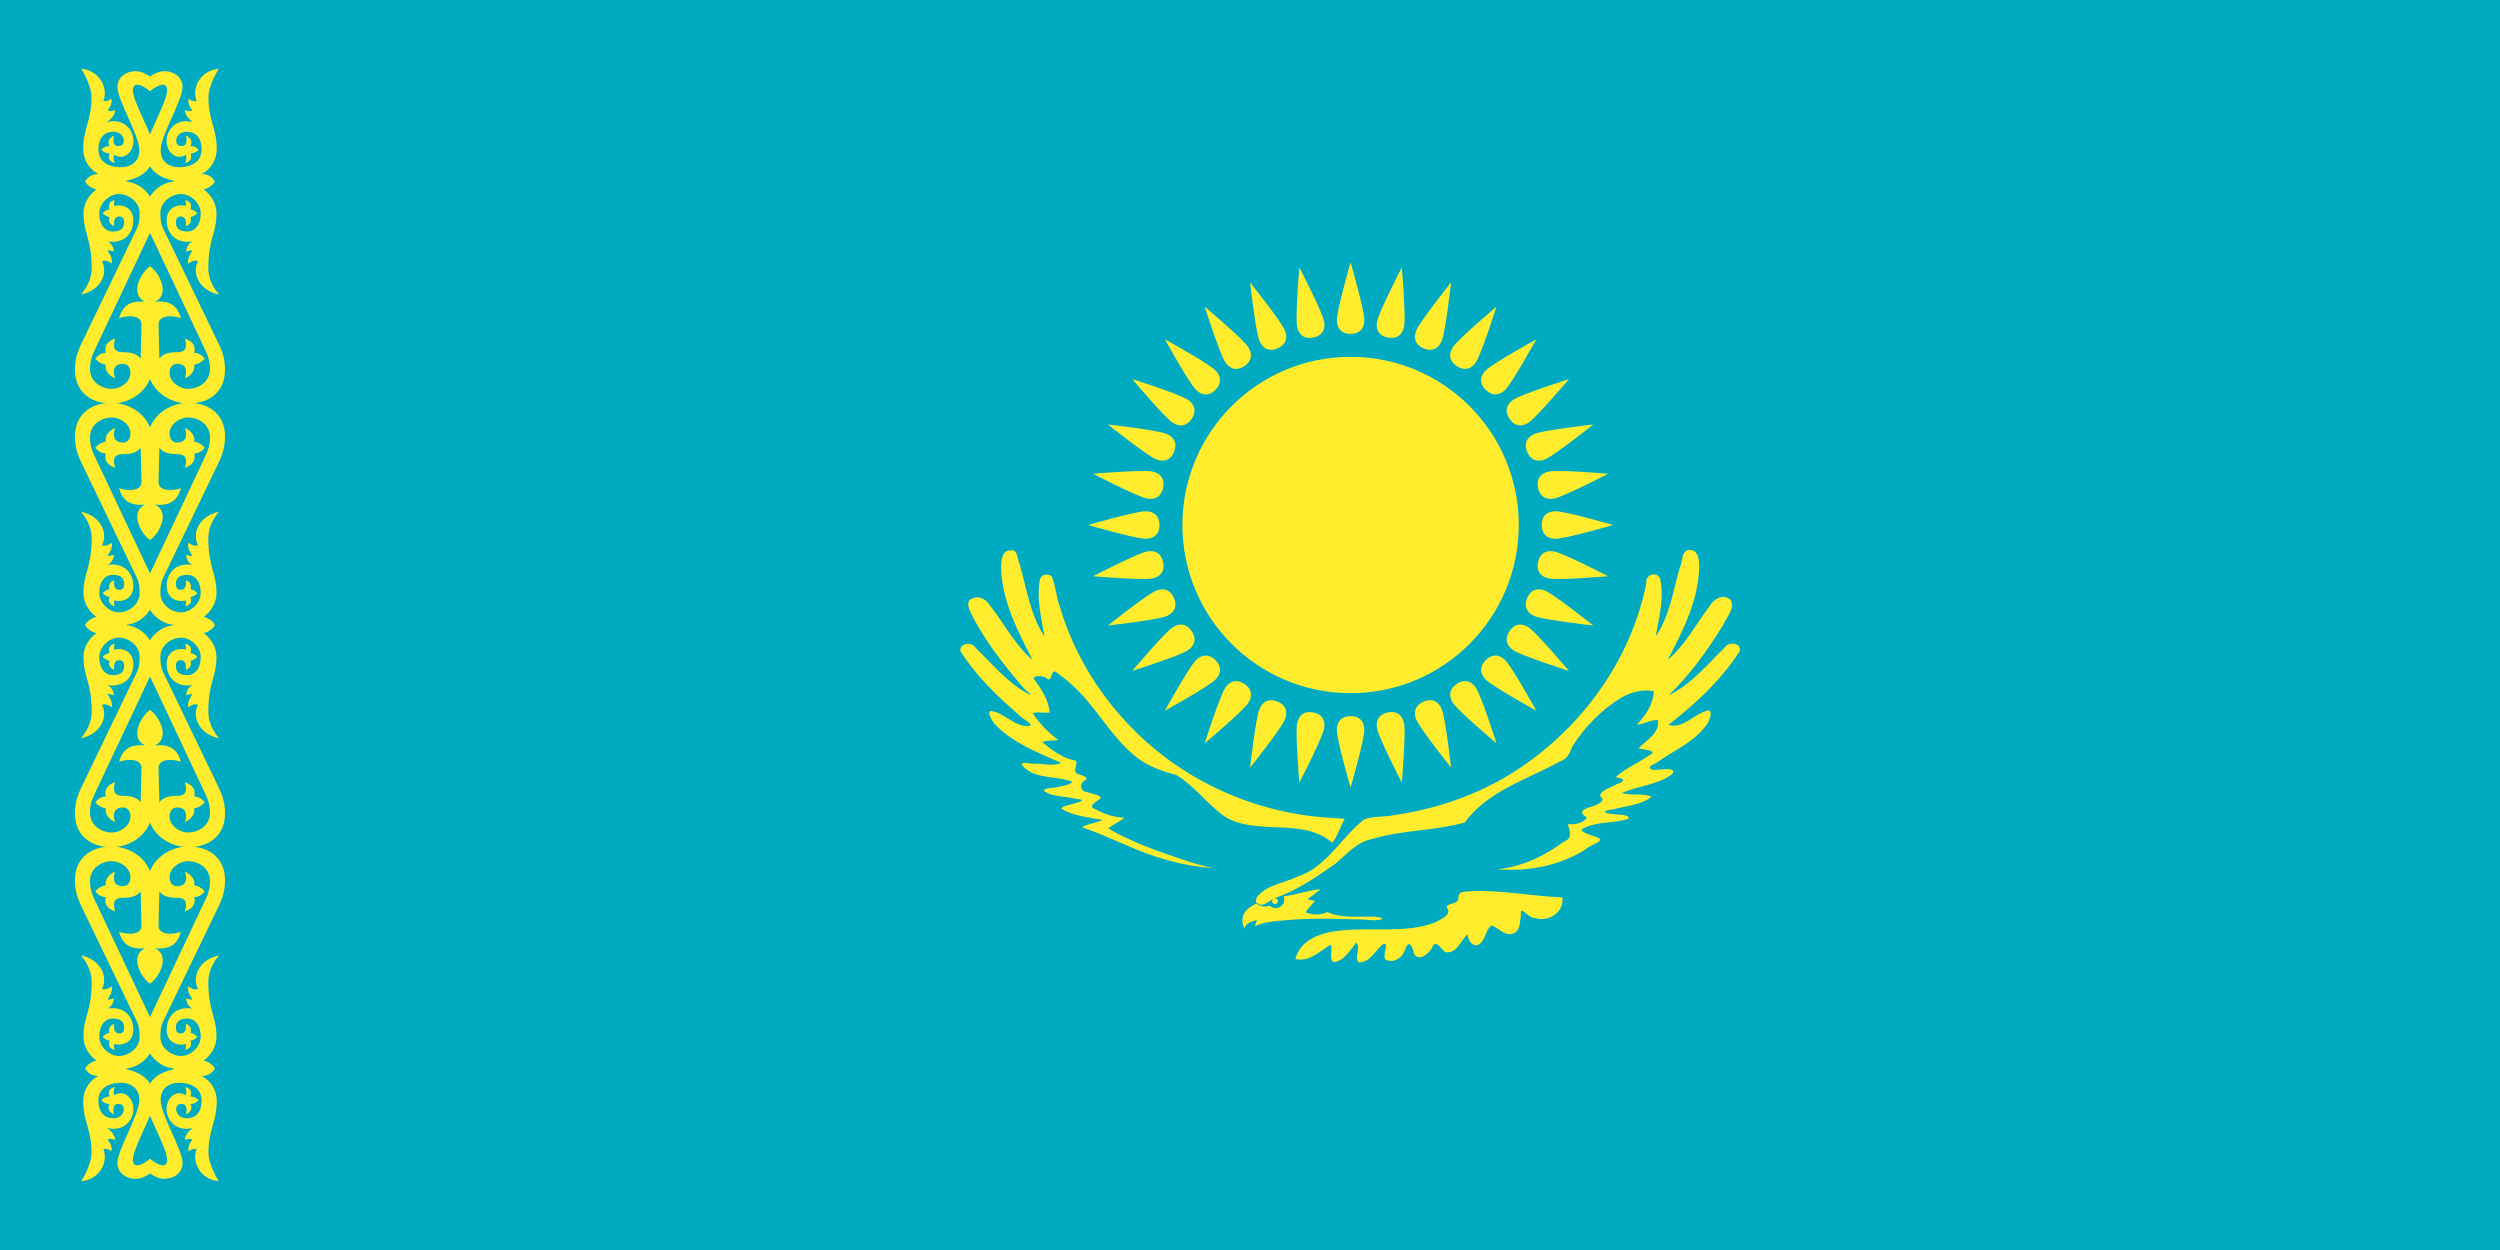
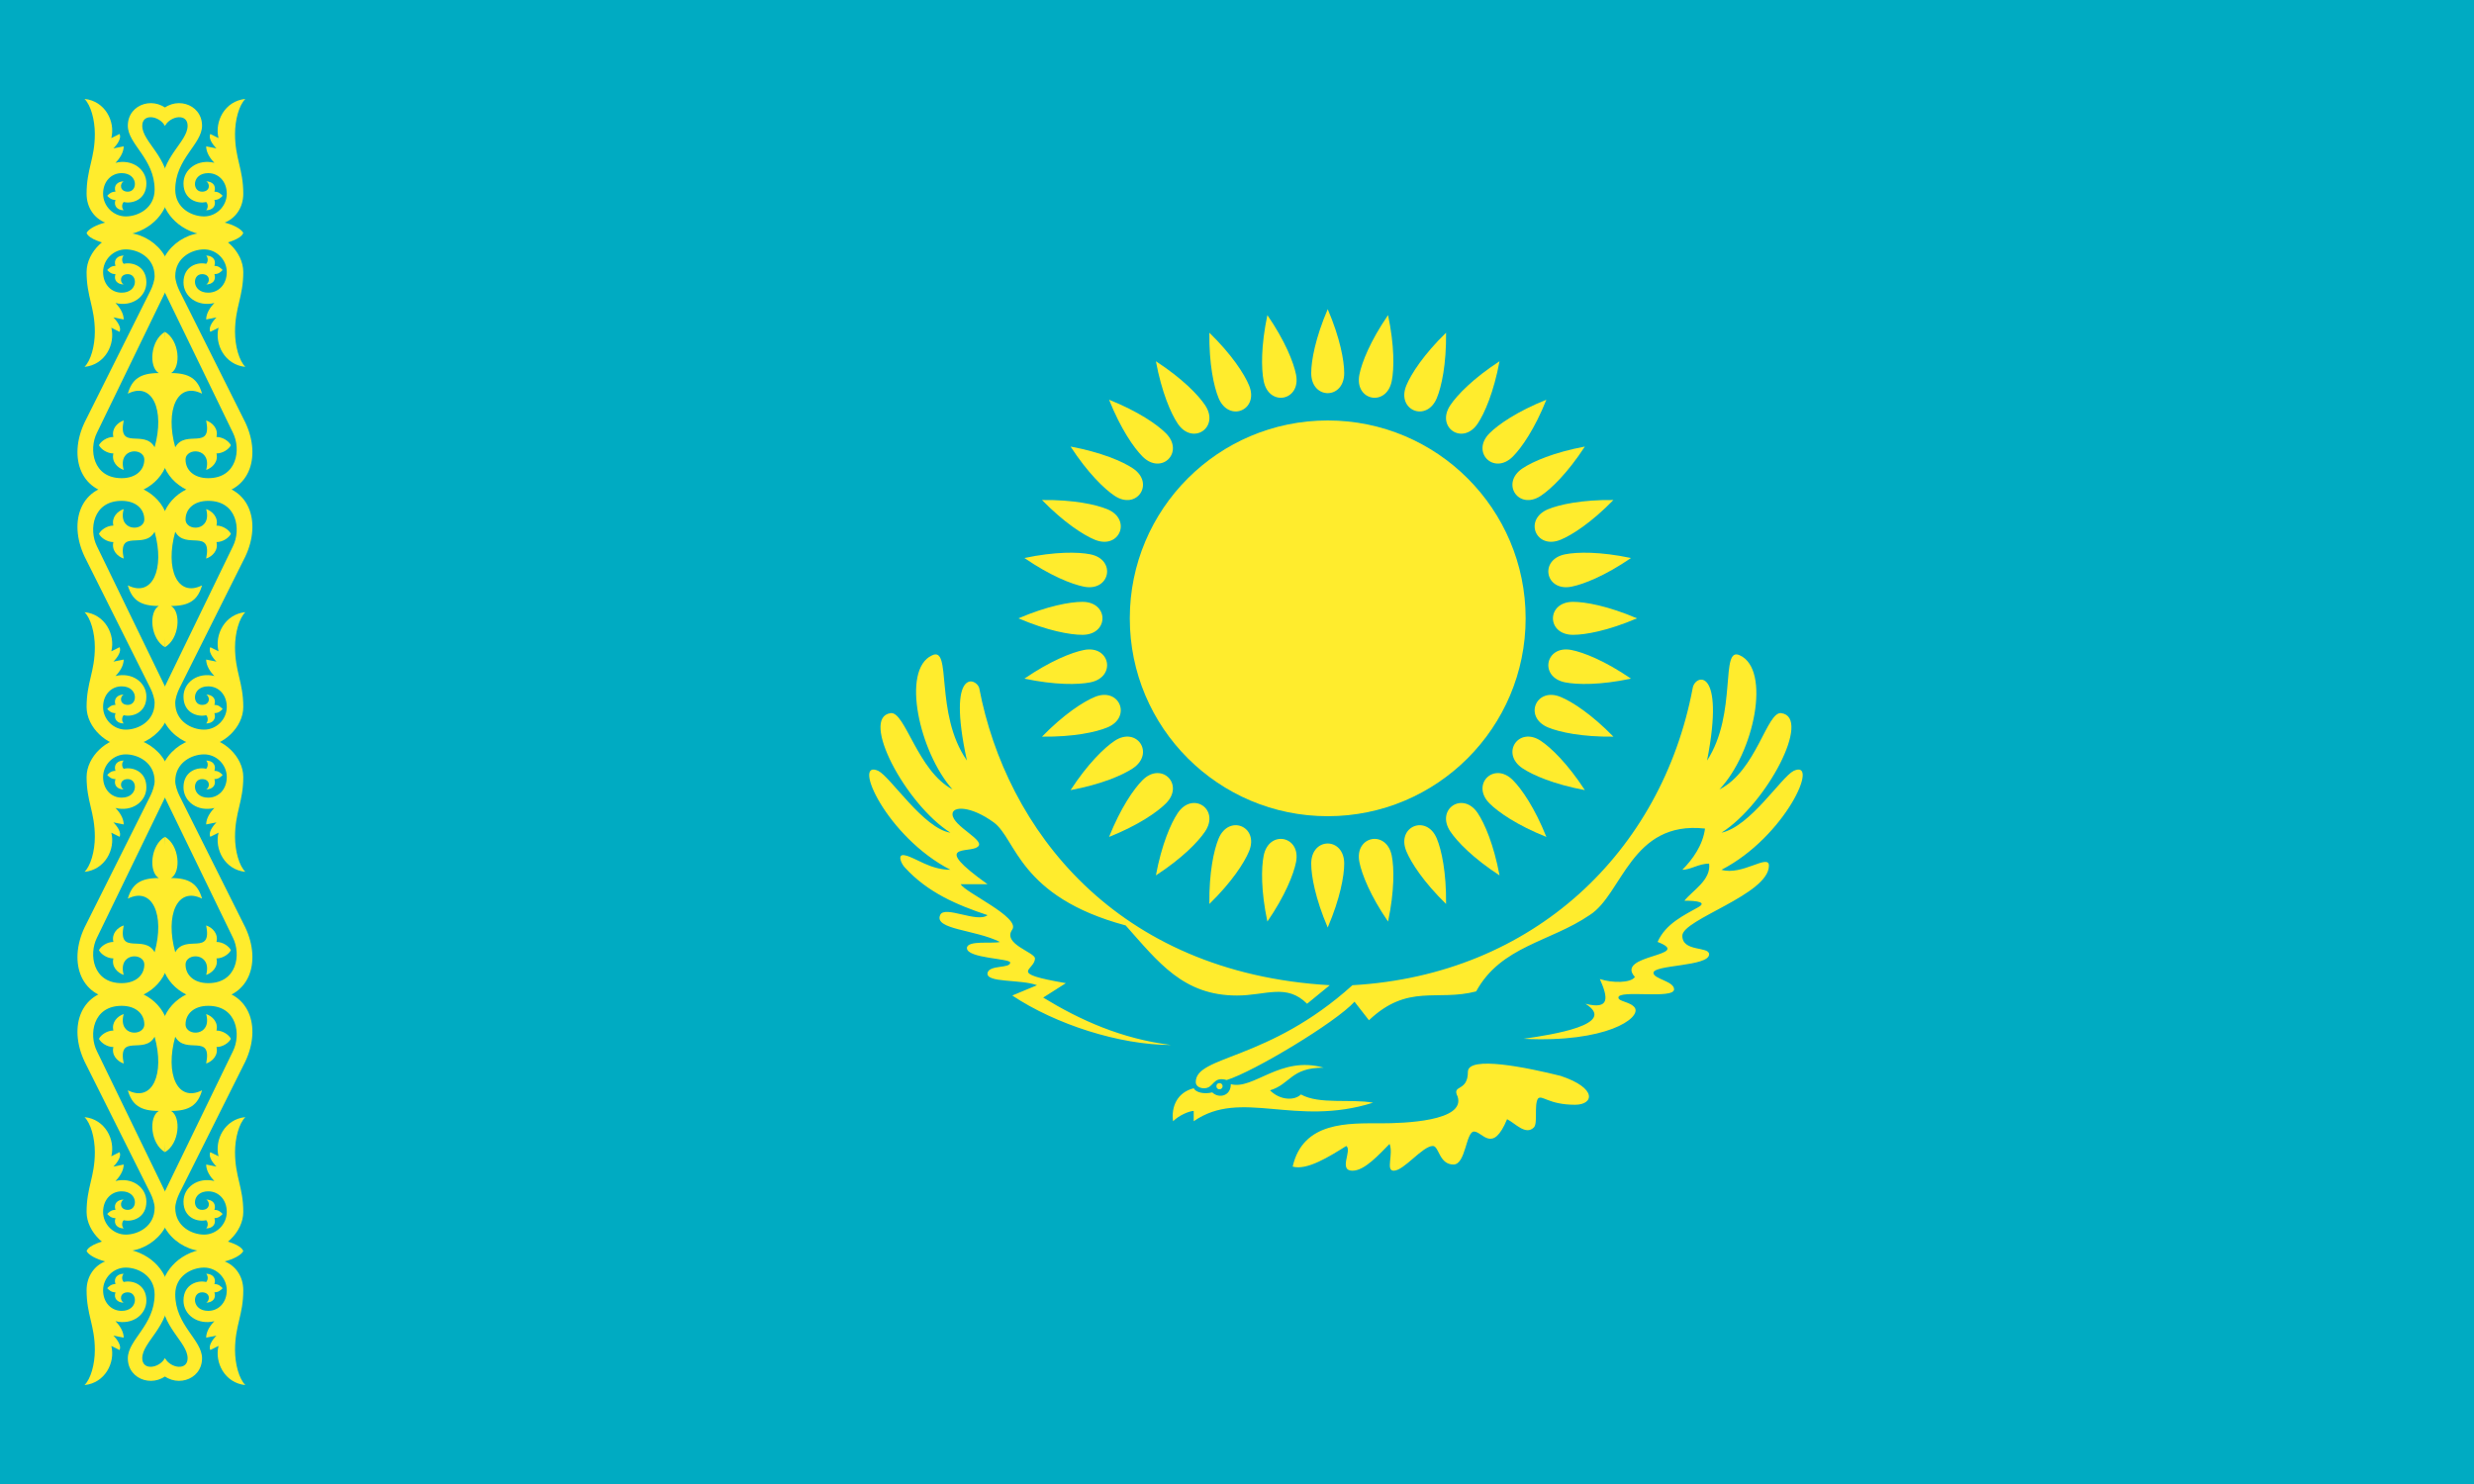
- <svg xmlns="http://www.w3.org/2000/svg" xmlns:xlink="http://www.w3.org/1999/xlink" width="1000" height="500">
-   <path fill="#00abc2" d="M0 0h1000v500H0z" />
-   <g fill="#ffec2d">
-     <g transform="matrix(.5 0 0 .5 540.236 210)">
-       <circle r="134.55" />
-       <g id="c">
-         <g id="b">
-           <path id="a" d="M0-152.9c8-.1 11-5.1 11-11.1 0-8-11-46.1-11-46.1S-11-172-11-164c0 6 3 11.1 11 11.1z" />
-           <use xlink:href="#a" transform="rotate(90)" />
-           <use xlink:href="#a" transform="scale(-1)" />
-           <use xlink:href="#a" transform="rotate(270)" />
-         </g>
-         <use xlink:href="#b" transform="rotate(22.5)" />
-         <use xlink:href="#b" transform="rotate(45)" />
-         <use xlink:href="#b" transform="rotate(67.5)" />
+ <svg xmlns="http://www.w3.org/2000/svg" xmlns:xlink="http://www.w3.org/1999/xlink" width="1200" height="720" fill="#ffec2d">
+   <path fill="#00abc2" d="M0 0h1200v720H0z" />
+   <g transform="matrix(1 0 0 1 644 300)">
+     <circle r="96" />
+     <g id="c">
+       <g id="b">
+         <path id="a" d="M0-150c6 14 8 25 8 31c0 13-16 13-16 0c0-6 2-17 8-31z" />
+         <use xlink:href="#a" transform="rotate(90)" />
+         <use xlink:href="#a" transform="scale(-1)" />
+         <use xlink:href="#a" transform="rotate(270)" />
      </g>
-       <use xlink:href="#c" transform="rotate(11.25)" />
+       <use xlink:href="#b" transform="rotate(22.5)" />
+       <use xlink:href="#b" transform="rotate(45)" />
+       <use xlink:href="#b" transform="rotate(67.5)" />
    </g>
-     <g transform="scale(.5)">
-       <path d="M1056.467 711.467c-3.6.2-7.1.666-10.534 1.766-4.7.634-9.2 2.267-13.866 3.034l-1.867.3-3.133.3c.2.866.333 1.733.333 2.6 0 .9-.1 1.766-.333 2.5-.2.7-.834 1.566-1.334 2.1-.666.733-1.366 1.366-2.2 1.766-.8.4-1.7.567-2.6.634-.9.033-1.833 0-2.7-.334-.9-.3-1.733-.866-2.5-1.533a21.57 21.57 0 0 1-2.8.5c-.933.1-1.8.1-2.633 0-.933-.267-1.9-.567-2.8-.933a16.14 16.14 0 0 1-2.6-1.367c-3.4 2-7.2 3.9-9.267 7.4-1.166 1.6-1.4 3.433-1.666 5.333-.167 2.334.433 4.8 1.433 6.967.367.633.667-2.3 1.8-2.7 1.9-1.567 4.267-2.7 6.667-3.333 2.033-1.034 1.766.066.933 1.666-.2.834-1.333 4 .2 2.4 6.767-3 14.267-3.6 21.567-4.166 10.6-1.1 21.233-1.334 31.866-1.467l30 .633c4.767.134 9.567 1.2 14.267.4 1.133-.3 2.9-.366 3.567-1.033-2.134-1.233-4.634-1.267-7-1.567H1080.2c-5.3-.533-10.833-.6-15.833-2.6-1.334-.533-2.567-1.8-3.834-.433-1.9.667-3.933 1.133-5.933 1.267-3.5.266-7-.467-10.233-1.767 2.333-3.233 5.133-6.067 7.7-9.067-2.067-.333-4.067-.766-6.134-1.266 3.634-2.5 7-5.334 10.534-8z" />
-       <path d="M1212.2 746.01c-7.245 4.35-12.775-3.362-18.831-5.675-4.325 2.349-4.729 10.208-8.77 13.93-4.835 5.502-10.76-1.537-10.319-6.965-5.782 4.874-8.706 15.922-18.057 14.446-4.43-3.615-7.721-11.201-11.106-2.564-2.76 4.222-10.11 10.23-13.916 3.854-1.178-5.63-4-12.25-7.063-3.308-2.102 6.325-8.85 10.978-15.379 8.209-3.574-2.922 2.865-13.727-1.684-12.958-6.8 4.495-10.753 15.658-20.242 14.764-3.685-4.136 2.236-11.144-1.806-15.735-4.77 6.123-10.063 15.089-18.315 15.735-3.988-3.232.157-12.501-2.39-13.873-8.467 5.078-17.401 14.128-28.05 11.294 4.15-15.873 21.49-21.442 36.073-22.68 25.089-3.084 51.484 2.586 75.624-6.47 3.9-2.373 13.35-5.739 9.985-11.243-2.98-4.347 7.753-2.647 8.785-7.724-.639-6.43 4.927-5.545 10.364-6.108 24.376-1.052 48.455 4.082 72.758 4.954 1.836 11.842-11.3 20.157-21.876 16.5-5.052.819-12.627-11.615-11.142-2.57-1.018 4.748-.305 11.018-4.643 14.189m-207.4-24.248c5.643 5.165 9.6-.973 14.875-3.216 17.692-6.085 33.128-16.719 48.346-27.344 9.22-7.63 17.214-17.525 29.597-20 24.155-7.303 49.832-6.417 74.08-13.157 18.465-25.28 49.826-34.299 76.097-48.83 5.899-1.833 8.178-6.688 10.062-12.048 10.028-15.83 23.689-29.857 39.845-39.439 7.644-4.177 16.764-6.582 25.418-4.672-.62 10.307-6.533 19.442-13.672 26.57 5.842-.128 10.863-3.819 16.767-3.611 2.023 10.578-9.4 16.114-15.478 22.7 3.385.787 16.353 1.768 9.286 5.159-9.005 6.25-19.289 10.541-27.602 17.799 7.67 1.378 8.544 3.008.745 5.782-4.222 2.862-12.341 3.862-13.126 9.437 5.794 3.561-2.669 7.097-5.933 8.255-6.242 1.454-12.798 4.165-4.507 8.907-3.136 4.738-9.865 5.749-15.356 5.28 1.666 5.37 4.078 11.379-2.892 13.748-15.624 11.81-33.96 20.402-53.6 22.367 24.535 1.886 49.806-2.668 70.772-16.011 2.768-3.273 17.282-6.79 9.164-9.542-3.822-1.59-12.016-3.357-12.57-6.271 11.355-7.006 25.664-4.514 37.88-8.676.316-3.955-9.292-2.855-12.874-3.755-8.543-.7-8.042-2.88.195-3.688 10.422-2.76 22.226-3.303 30.993-10.098-7.138-3.307-16.116-.396-23.732-3.096 12.911-5.65 28.142-6.217 39.726-14.704 5.277-5.87-6.76-4.036-10.267-3.893-7.15 1.245-10.456-2.178-2.332-5.149 13.87-10.227 31.433-16.87 41.176-31.697 2.308-3.319 5.433-13.319-1.928-9.722-9.68 3.219-18.198 14.101-29.228 10.735 21.733-16.844 42.413-36.02 57.267-59.33.768-6.723-9.785-7.45-12.532-2.172-13.963 13.454-26.6 29.335-44.477 37.77 17.121-16.525 31.276-36.092 43.626-56.372 2.648-6.032 9.764-13.286 5.902-19.983-6.225-5.153-14.013-.436-17.248 5.73-10.854 14.17-19.096 30.709-33.054 42.25 12.22-23.321 24.871-48.147 25.18-75.046-.038-5.538-1.15-13.694-8.67-12.66-5.962 1.069-4.546 9.992-7.004 14.505-5.411 18.377-7.951 38.279-19.05 54.37 2.497-14.933 6.866-30.5 3.512-45.58-1.567-6.739-12.45-3.84-11.048 2.83-13.002 65.86-57.194 123.46-114.99 156.78-26.464 14.973-56.023 24.626-86.096 29.002-8.09 1.771-16.84.732-24.572 3.49-18.736 14.367-30.08 38.407-53.802 45.935-10.632 5.284-24.496 6.356-32.098 16.233-.658 1.263-.8 2.727-.774 4.128" />
-       <path d="M1075.8 654.95c-3.5 6.354-5.56 13.658-10.06 19.347-13.541-12.321-33.171-11.914-50.347-12.734-14.177-.757-29.594-2.065-40.563-12.176-11.539-9.452-20.958-21.724-33.852-29.393-11.769-3.2-23.633-7.204-33.095-15.271-20.22-16.482-31.8-40.937-51.558-57.933-3.767-3.708-8.209-6.581-12.429-9.727-4.01.977-2.195 9.631-7.102 5.22-2.67-1.9-9.348-2.085-9.95.569 6.041 7.96 12.088 17.049 12.925 27.23-4.12.422-11.445-.87-13.487.664 5.471 8.2 12.484 15.473 20.452 21.263-3.822.614-11.353.28-12.818 1.82 7.909 6.446 16.39 13.034 26.747 14.69 2.12 2.794-3.1 8.19 1.29 10.576 2.545 1.04 10.944 2.78 5.159 5.675-3.97 2.675-2.497 8.91 2.58 8.77 3.21 1.64 10.417 2.041 10.981 4.88-2.845 2.895-11.698 6.328-4.163 9.04 7.039 3.904 15.067 6.439 23.105 6.717-4.034 3.394-9.004 5.32-13.156 8.513 18.55 10.877 39.113 18.03 59.433 24.919 8.09 2.703 16.274 5.223 24.66 6.81-24.368-1.407-47.921-8.621-70.115-18.495-11.503-5.045-23.084-9.92-34.873-14.265 5.169-2.69 11.148-3.347 16.509-5.675-11.128-2.23-23.285-2.96-33.067-9.077 1.5-2.676 7.183-2.802 10.326-4.164 5.911-1.416 9.578-3.134 1.243-3.648-8.405-2.281-18.045-1.257-25.452-6.328.477-3.04 8.229-1.98 11.386-3.293 3.976-.683 8.396-1.255 11.573-3.93-12.994-5.387-29.99-1.57-40.168-13.045-2.347-4.372 7.289-.85 10.033-1.579 6.973 0 14.467 2.216 21.107-.595-18.934-8.313-39.215-16.095-53.655-31.471-1.603-2.472-6.407-9.225-2.531-10.06 11.239 1.487 19.374 13.753 31.396 11.844 1.597-2.153-6.984-5.681-9.126-8.758-17.528-15.041-34.54-31.364-46.825-51.066-.845-6.58 9.497-7.565 12.22-2.484 13.405 12.911 25.514 27.977 42.21 36.791 5.924 2.873-3.402-3.4-4.644-5.675-15.427-17.914-30.113-36.834-40.895-57.932-1.93-3.802-5.128-10.686.646-12.71 5.773-2.892 11.501 1.048 14.428 6.007 11.342 14.305 19.688 31.307 33.817 43.225-12.037-23.359-24.889-47.948-25.2-74.828.283-5.21.618-13.092 7.684-12.878 5.933-.9 4.996 6.696 6.94 10.318 5.846 19.747 8.395 41.121 20.122 58.556-2.59-14.649-6.403-29.735-3.87-44.627.584-4.89 6.089-6.37 9.682-3.414 2.905 7.11 3.51 15.89 6.157 23.491 15.06 51.52 48.875 96.832 92.941 127.24 36.292 24.891 79.362 39.75 123.32 42.341 3.97.346 7.956.466 11.932.71" />
-       <circle cx="1020" cy="720.887" r="2.367" />
-       <circle cx="1019.8" cy="720.507" r=".965" stroke="#ffec2d" stroke-width=".381" />
-       <g id="f">
-         <g id="e">
-           <path d="M120 72.922s-9.61-8.076-12.874-4.025c-5.25 6.515 16.14 38.968 16.14 50.396 0 18.759-12.517 23.86-27.973 26.539-10.371 1.798-27.259-.752-27.259-.752 3.18-4.273 5.248-5.532 10.606-5.873-5.965-3.097-12.039-9.82-12.039-20.284 0-16.138 6.643-22.79 6.643-40.983 0-10.093-8.276-22.941-8.276-22.941 14.629 1.464 21.879 15.009 17.754 25.834 2.328.335 4.442-.19 6.258-1.91 1.07 3-.62 6.483-2.883 9.484 1.823.974 3.162.39 6.066-.21-.276 3.092-2.128 6.376-6.66 9.468 13.151-3.415 21.243 5.751 21.243 15.347 0 7.248-5.079 12.443-10.044 12.443-1.604 0-3.961-.661-5.29-1.654-.938 1.995-.455 4.665.51 6.66-3.638-.962-5.948-3.123-4.304-7.621-2.795-.257-5.018-1.201-6.53-3 1.532-1.963 3.857-3.093 6.53-3.001-2.035-4.2.233-6.55 3.538-8.456 0 0-2.102 8.456 3.265 8.456 2.413 0 4.612-.786 4.612-4.343 0-3.097-2.707-7.387-8.966-7.114s-11.332 4.315-11.332 14.306c0 9.216 7.434 13.8 17.23 14.096 8.833.273 15.5-4.512 15.5-13.625 0-12.128-17.508-39.773-17.508-50.58 0-8.11 7.292-12.636 14.427-12.636 9.252 0 17.058 9.161 17.058 9.161l-5.435 6.815z" />
-           <path id="d" d="M122.02 292.14c0 20.27-18.198 30.688-32.498 30.688-19.266 0-29.524-11.519-29.524-26.598 0-8.548 1.566-13.911 5.507-22.092l44.153-91.653c1.543-3.188 2.041-6.818 2.041-12.138 0-8.217-7.97-14.933-16.327-15.139-7.618-.19-15.918 7.102-15.918 15.412 0 10.093 5.236 14.593 10.612 14.593 6.616 0 9.252-2.72 9.252-7.365 0-3.237-1.563-4.637-3.81-4.637-5.674 0-4.081 7.638-4.081 7.638-2.818-.617-5.134-3.497-3.81-7.093a10.23 10.23 0 0 1-5.51-3.273c1.521-1.475 3.266-2.613 5.51-3-1.329-4.388.447-6.531 4.286-7.433-.775 1.687-.801 3.24-.544 4.705 6.043-1.719 15.306 1.016 15.306 11.456 0 10.365-7.194 19.093-20.681 16.912 3.208 1.534 4.84 4.673 5.17 8.183-2.45-.954-5.17-1.09-5.17-1.09 1.577 2.78 3.767 5.177 3.673 10.637-2.5-1.137-4.823-3.242-8.027-1.91 5.03 9.898-1.15 23.512-16.871 26.733 5.754-6.745 8.571-14.027 8.571-21.277 0-23.496-6.53-27.445-6.53-43.78 0-6.835 3.513-14.215 10.476-19.231v.273c-4.602-1.233-7.55-3.499-9.245-6.578 10.515-2.982 25.8-2.927 34.006.302 9.434 1.093 16.02 8.33 17.96 12.004s5.709 16.953 0 28.912l-44.898 95.198c-1.948 4.165-3.13 8.583-3.13 13.366 0 12.03 11.02 16.23 17.28 16.23 7.483 0 15.102-5.7 15.102-12.82 0-4.511-2.45-7.228-5.987-7.228-8.458 0-7.944 7.195-6.258 11.729-5.264-2.367-8.324-6.592-7.483-11.047-2.98-.409-5.817-1.822-8.435-4.774 2.06-2.6 4.572-4.567 8.435-4.637-1.687-6.912 2.94-9.835 7.483-11.456-1.437 5.073-2.38 10.911 6.258 10.911 6.3 0 11.258 1.091 14.15 5.183l.68-27.005c.364-8.098-10.838-7.867-17.958-5.456 2.687-9.327 8.198-14.37 20.952-13.093-3.096-1.295-6.395-4.208-6.395-9.82.002-7.593 6.162-16.005 10.206-18.492l2.022 79.051z" />
-           <use xlink:href="#d" transform="matrix(1 0 0 -1 0 645.08)" />
-         </g>
-         <use xlink:href="#e" transform="matrix(-1 0 0 1 240 0)" />
-       </g>
-       <use xlink:href="#f" transform="matrix(1 0 0 -1 0 1000)" />
+     <use xlink:href="#c" transform="rotate(11.25)" />
+   </g>
+   <path d="M584 528c5 0 4-6 11-4c13-4 53-28 62-38l7 9c19-18 33-9 52-14c12-22 36-24 55-37c16-10 20-46 56-42c-1 8-6 15-11 20c4 0 8-3 13-3c1 8-8 13-12 18c2 0 12 0 7 3c-7 4-16 8-20 17c18 7-21 6-11 17c-2 3-11 3-17 1c4 9 5 15-7 12c16 10-16 15-30 17c40 2 57-10 54-15c-2-3-8-3-8-5c0-4 27 1 27-4c0-4-10-5-10-8c0-4 27-3 27-9c0-4-13-1-13-9s42-20 42-34c0-6-13 5-23 2c31-16 48-54 35-48c-6 3-21 27-35 30c22-14 44-56 29-58c-7-1-12 28-30 37c17-18 25-58 10-65c-10-5-1 28-16 51c9-46-6-42-7-35c-15 79-77 139-165 144c-41 37-76 34-76 47c0 2 2 3 4 3ZM569 544c3-3 8-5 10-5v5c23-16 49 3 87-9c-11-2-26 1-35-4c-3 3-10 3-15-2c10-3 10-11 26-11c-21-6-34 11-45 8c0 6-6 7-9 4c-4 1-8 0-9-2c-8 2-11 9-10 16ZM590 527c0 2 3 2 3 0s-3-2-3 0ZM568 507c-24-3-44-12-62-23l11-7c-29-5-15-6-15-12c0-3-16-7-11-14c4-6-23-18-25-22h13c-28-20-9-15-5-18c5-3-12-10-12-16c0-4 9-4 20 4s12 36 64 50c16 18 28 34 54 34c14 0 24-6 34 4l11-9c-104-6-157-76-170-144c-1-5-16-11-6 35c-16-23-7-56-17-51c-15 7-6 47 10 65c-17-9-23-38-30-37c-15 2 7 44 29 58c-13-2-29-27-35-30c-13-6 4 32 35 48c-10 0-17-6-22-7c-4-1-2 4 0 6c11 12 25 18 40 23c-5 4-21-5-23 0c-3 7 17 7 29 13c-3 1-16-1-16 3c0 5 21 5 21 7c0 3-10 1-11 5c-1 5 16 3 24 6l-12 5c21 14 52 24 77 24ZM656 568c6 0 13-8 18-13c2 5-2 13 2 13c5 0 14-12 19-12c3 0 3 9 10 9c6 0 6-16 10-16s9 11 16-6c4 2 9 8 13 4c2-2 0-11 2-14c2-2 5 3 18 3c9 0 11-8-7-14c-16-4-45-10-45-2c0 10-8 6-5 12c4 12-26 13-37 13c-16 0-38-1-43 21c7 2 18-5 26-10c3 2-4 12 3 12Z" />
+   <g id="f">
+     <g id="e">
+       <path d="M55 119l6-5c13-2 21-12 21-22c0-16-13-23-13-31c0-6 8-5 11 0l3-6c-7-9-21-5-21 6c0 9 13 16 13 31c0 9-8 13-14 13s-11-5-11-11s4-10 9-10c8 0 8 9 3 9c-4 0-4-4-2-5c-3 0-5 2-4 5c-2 0-3 1-4 2c1 1 2 2 4 2c-1 3 1 5 4 5c-1-1-1-3 0-4c4 1 11-1 11-9c0-7-7-12-15-10c2-2 4-5 4-8l-5 1c2-2 4-5 3-7l-4 2c2-8-3-18-13-19c3 3 5 10 5 17c0 12-4 17-4 29c0 7 4 12 9 14c-4 1-8 3-9 5c1 3 8 5 13 6Z" />
+       <path d="M61 113c-9 0-19 9-19 19c0 12 4 17 4 29c0 7-2 14-5 17c10-1 15-11 13-19l4 2c1-2-1-5-3-7l5 1c0-3-2-6-4-8c8 2 15-3 15-10c0-8-7-10-11-9c-1-1-1-3 0-4c-3 0-5 2-4 5c-2 0-3 1-4 2c1 1 2 2 4 2c-1 3 1 5 4 5c-2-1-2-5 2-5c5 0 5 9-3 9c-5 0-9-4-9-10s5-11 11-11s14 4 14 13c0 2-1 5-2 7l-32 64c-8 17-2 35 18 35c12 0 23-9 23-22l-2-57c-7 4-8 17-3 20c-9 0-13 3-15 10c12-6 18 8 13 26c-5-9-18 2-15-13c-3 1-6 4-5 8c-3 0-6 2-7 4c1 2 4 4 7 4c-1 4 2 7 5 8c-3-11 10-11 10-5c0 5-4 9-11 9c-14 0-16-14-12-22l33-68c8-15-6-29-19-29Z" id="d" />
+       <use xlink:href="#d" transform="matrix(1 0 0 -1 0 475)" />
    </g>
+     <use xlink:href="#e" transform="matrix(-1 0 0 1 160 0)" />
  </g>
+   <use xlink:href="#f" transform="matrix(1 0 0 -1 0 720)" />
</svg>
